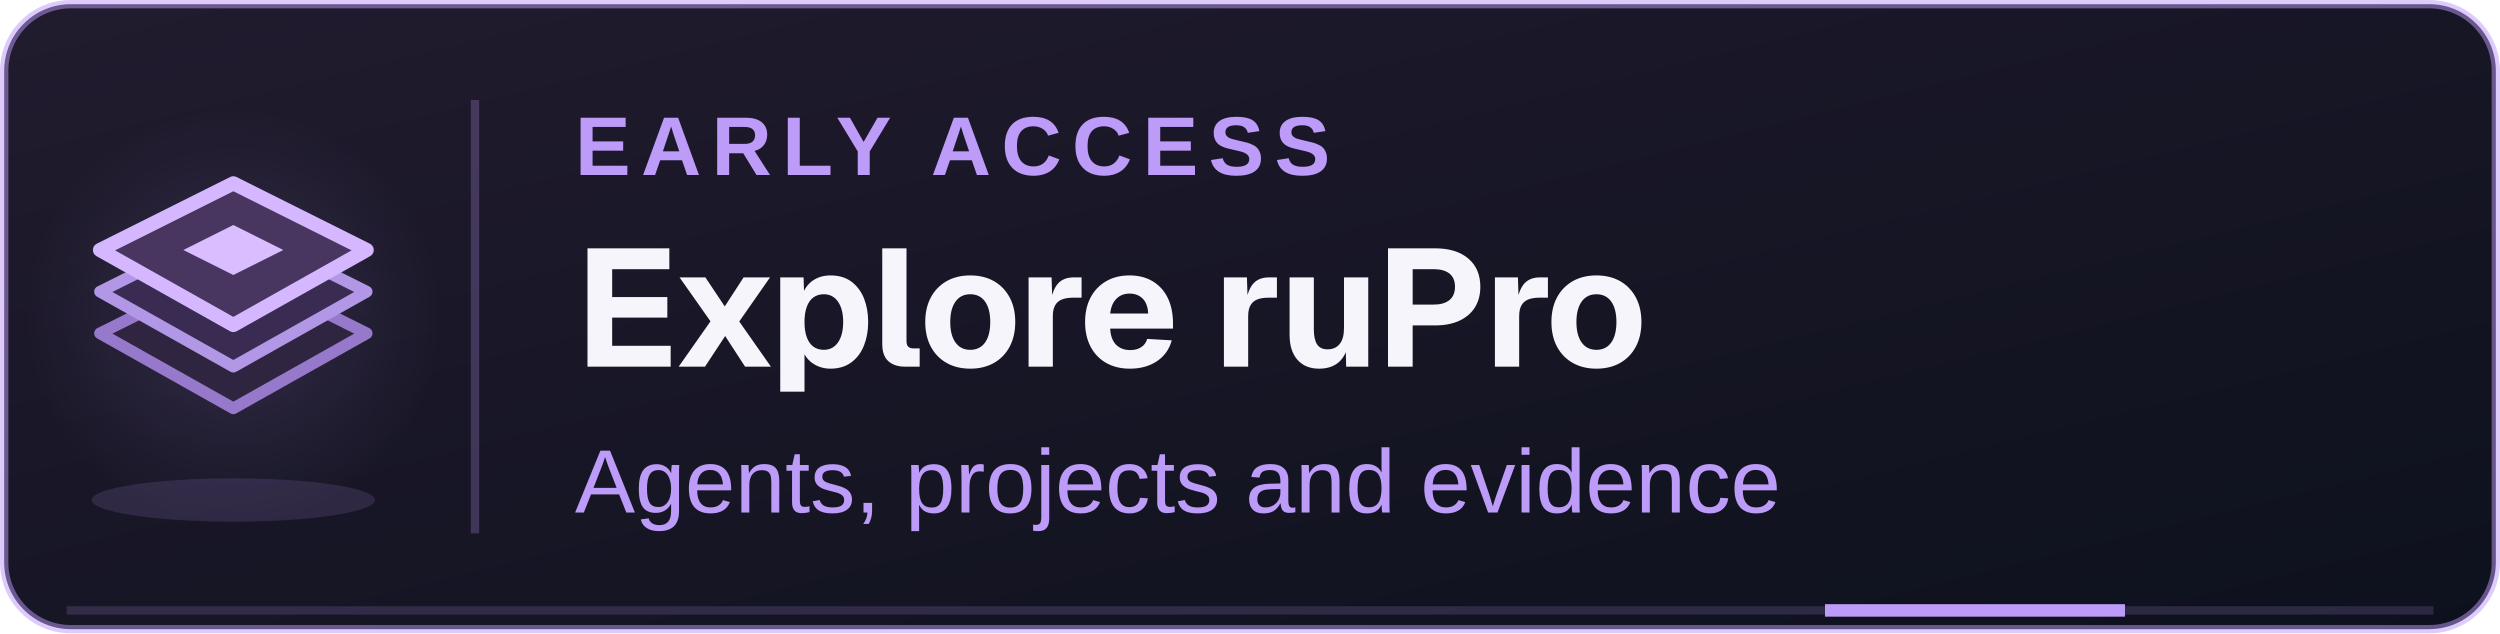
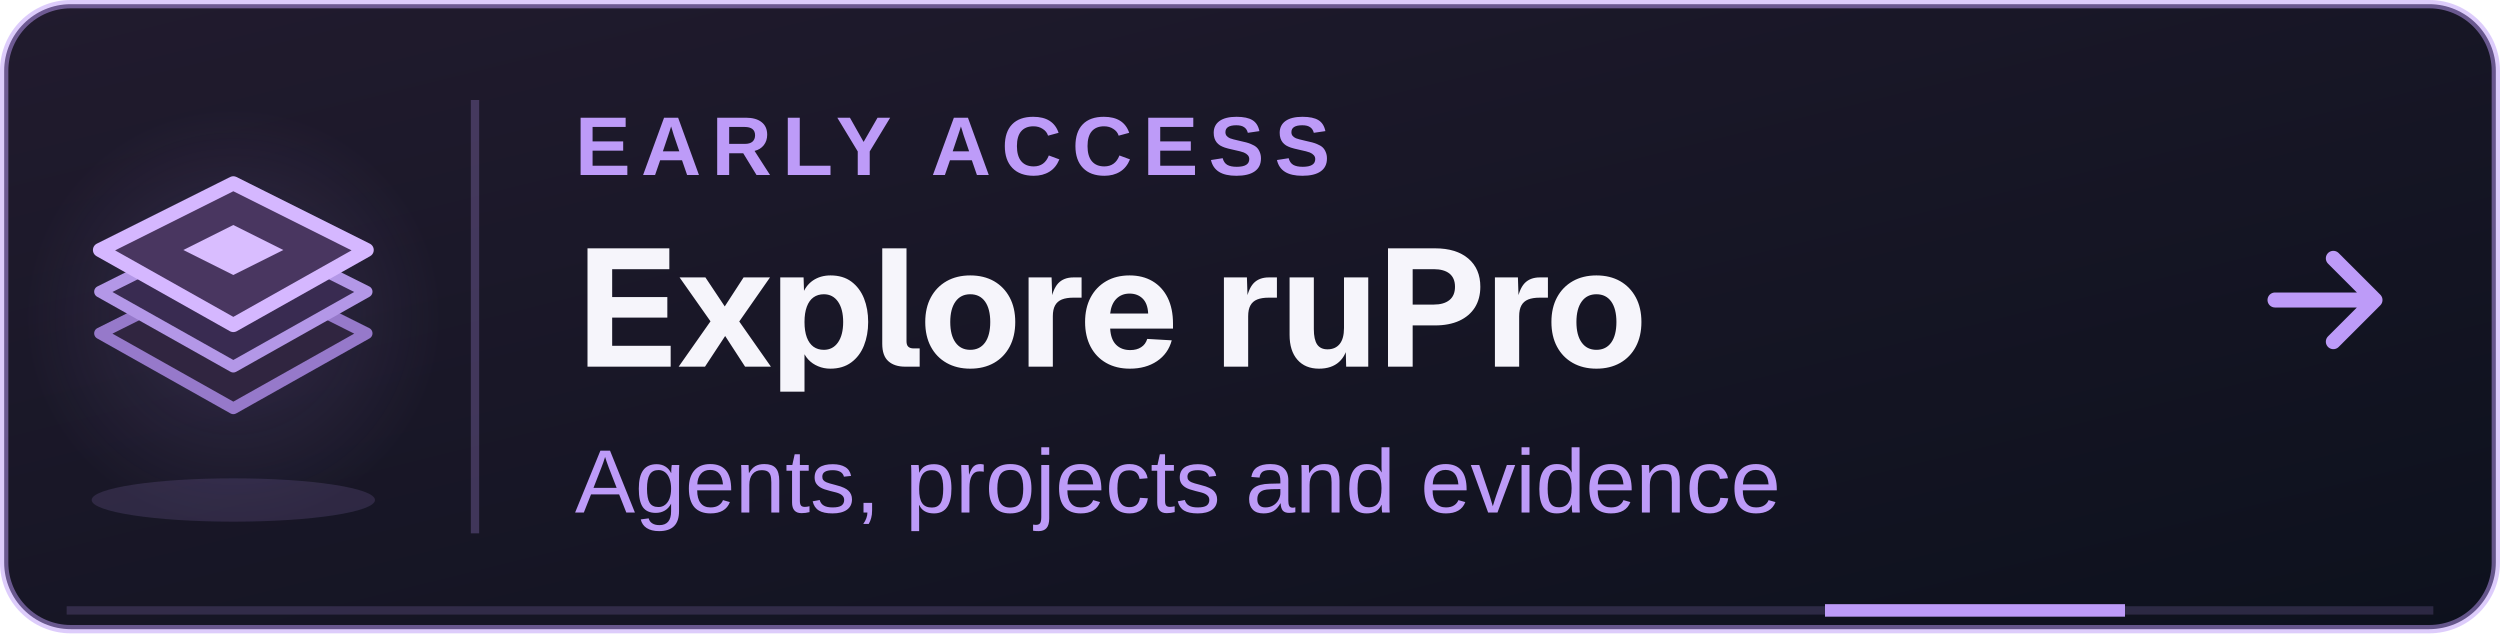
<svg xmlns="http://www.w3.org/2000/svg" width="300" height="76" viewBox="0 0 300 76" role="img" aria-labelledby="title desc">
  <defs>
    <linearGradient id="surface" x2="1" y2="1">
      <stop stop-color="#211b2e" />
      <stop offset="1" stop-color="#0d111d" />
    </linearGradient>
    <radialGradient id="glow">
      <stop stop-color="#bd9bf8" stop-opacity=".15" />
      <stop offset="1" stop-color="#bd9bf8" stop-opacity="0" />
    </radialGradient>
  </defs>
  <style>
@media (prefers-reduced-motion:no-preference){
.signal{animation:travel 6s linear infinite}
.top{animation:lift 3.7s ease-in-out infinite}
.middle{animation:lift 3.7s -.2s ease-in-out infinite;animation-name:mid}
.play{animation:advance 4s ease-in-out infinite}
@keyframes travel{to{stroke-dashoffset:-284}}
@keyframes lift{0%,90%,100%{transform:translateY(0)}45%{transform:translateY(-5px)}}
@keyframes mid{0%,90%,100%{transform:translateY(0)}45%{transform:translateY(-2px)}}
@keyframes advance{0%,15%,75%,100%{transform:translateX(0)}45%{transform:translateX(3px)}}
}
</style>
  <rect x=".5" y=".5" width="299" height="75" rx="8" fill="url(#surface)" stroke="#bd9bf8" stroke-opacity=".5" />
  <circle cx="28" cy="38" r="25" fill="url(#glow)" />
  <ellipse cx="28" cy="60" rx="17" ry="2.6" fill="#bd9bf8" opacity=".14" />
  <g class="stack" stroke-linejoin="round">
    <path d="m12 40 16-8 16 8-16 9z" fill="#302540" stroke="#9679ca" stroke-width="1.4" />
    <path class="middle" d="m12 35 16-8 16 8-16 9z" fill="#392b51" stroke="#b397e7" stroke-width="1.4" />
    <g class="top">
      <path d="m12 30 16-8 16 8-16 9z" fill="#493660" stroke="#d5b7ff" stroke-width="1.7" />
      <path d="m22 30 6-3 6 3-6 3z" fill="#d9bdff" />
    </g>
  </g>
  <path d="M57 12V64" stroke="#bd9bf8" stroke-opacity=".25" />
  <text x="69" y="21" font-family="Arial,Helvetica,sans-serif" font-size="10" font-weight="700" letter-spacing="1.25" fill="#bd9bf8">EARLY ACCESS</text>
  <path fill="#f6f5fb" d="M70.5 44V29.8H80.32V32.3H73.46V35.65H80.08V38.11H73.46V41.5H80.48V44ZM81.44 44 85.26 38.56 81.55 33.29H84.65L86.97 36.77L89.23 33.29H92.4L88.71 38.58L92.51 44H89.41L87.02 40.32L84.6 44ZM93.63 47V33.29H96.43L96.5 35.56L96.25 35.45Q96.65 34.28 97.55 33.66Q98.45 33.05 99.66 33.05Q101.16 33.05 102.16 33.79Q103.17 34.54 103.68 35.81Q104.18 37.07 104.18 38.64Q104.18 40.2 103.67 41.48Q103.16 42.75 102.15 43.49Q101.14 44.24 99.64 44.24Q98.85 44.24 98.17 43.95Q97.49 43.67 97 43.15Q96.51 42.62 96.29 41.91L96.54 41.74V47ZM98.86 41.98Q99.94 41.98 100.56 41.09Q101.18 40.2 101.18 38.64Q101.18 37.09 100.56 36.2Q99.94 35.31 98.86 35.31Q98.14 35.31 97.62 35.68Q97.1 36.05 96.82 36.8Q96.54 37.55 96.54 38.64Q96.54 39.74 96.82 40.49Q97.1 41.23 97.62 41.61Q98.14 41.98 98.86 41.98ZM108.62 44Q107.34 44 106.61 43.35Q105.87 42.7 105.87 41.26V29.8H108.78V40.95Q108.78 41.41 109 41.61Q109.22 41.81 109.63 41.81H110.36V44ZM116.43 44.24Q114.81 44.24 113.59 43.55Q112.37 42.86 111.7 41.6Q111.03 40.34 111.03 38.64Q111.03 36.94 111.7 35.69Q112.37 34.44 113.59 33.74Q114.81 33.05 116.43 33.05Q118.06 33.05 119.28 33.74Q120.49 34.44 121.16 35.69Q121.83 36.94 121.83 38.64Q121.83 40.34 121.16 41.6Q120.49 42.86 119.28 43.55Q118.06 44.24 116.43 44.24ZM116.43 41.98Q117.58 41.98 118.21 41.1Q118.83 40.23 118.83 38.64Q118.83 37.07 118.21 36.19Q117.58 35.31 116.43 35.31Q115.29 35.31 114.66 36.19Q114.03 37.07 114.03 38.64Q114.03 40.23 114.66 41.1Q115.29 41.98 116.43 41.98ZM123.43 44V33.29H126.19L126.29 36.37L126.06 36.32Q126.32 34.72 126.98 34Q127.65 33.29 128.81 33.29H129.79V35.72H128.8Q127.97 35.72 127.42 35.94Q126.88 36.16 126.61 36.65Q126.34 37.13 126.34 37.95V44ZM135.58 44.24Q133.95 44.24 132.74 43.55Q131.53 42.86 130.87 41.6Q130.21 40.34 130.21 38.64Q130.21 36.95 130.87 35.7Q131.53 34.45 132.73 33.75Q133.93 33.05 135.55 33.05Q137.13 33.05 138.3 33.74Q139.48 34.44 140.12 35.73Q140.76 37.03 140.76 38.83V39.43H133.22Q133.29 40.73 133.93 41.37Q134.57 42.01 135.63 42.01Q136.41 42.01 136.93 41.67Q137.46 41.34 137.67 40.67L140.61 40.84Q140.18 42.44 138.84 43.34Q137.5 44.24 135.58 44.24ZM133.22 37.62H137.78Q137.72 36.41 137.11 35.82Q136.5 35.23 135.55 35.23Q134.59 35.23 133.97 35.85Q133.35 36.47 133.22 37.62ZM146.87 44V33.29H149.63L149.73 36.37L149.5 36.32Q149.76 34.72 150.42 34Q151.09 33.29 152.25 33.29H153.23V35.72H152.24Q151.41 35.72 150.86 35.94Q150.32 36.16 150.05 36.65Q149.78 37.13 149.78 37.95V44ZM158.28 44.24Q156.63 44.24 155.69 43.17Q154.75 42.1 154.75 40.19V33.29H157.66V39.49Q157.66 40.75 158.06 41.34Q158.46 41.92 159.3 41.92Q160.24 41.92 160.76 41.28Q161.28 40.64 161.28 39.36V33.29H164.19V44H161.54L161.46 40.94L161.82 41.03Q161.59 42.62 160.69 43.43Q159.79 44.24 158.28 44.24ZM166.56 44V29.8H172.21Q174.76 29.8 176.2 31.03Q177.64 32.26 177.64 34.41Q177.64 35.84 176.99 36.89Q176.33 37.93 175.12 38.49Q173.9 39.05 172.21 39.05H169.52V44ZM169.52 36.55H172.04Q173.26 36.55 173.93 36.01Q174.6 35.47 174.6 34.41Q174.6 33.37 173.94 32.83Q173.27 32.3 172.04 32.3H169.52ZM179.39 44V33.29H182.15L182.25 36.37L182.02 36.32Q182.28 34.72 182.94 34Q183.61 33.29 184.77 33.29H185.75V35.72H184.76Q183.93 35.72 183.38 35.94Q182.84 36.16 182.57 36.65Q182.3 37.13 182.3 37.95V44ZM191.57 44.24Q189.95 44.24 188.73 43.55Q187.51 42.86 186.84 41.6Q186.17 40.34 186.17 38.64Q186.17 36.94 186.84 35.69Q187.51 34.44 188.73 33.74Q189.95 33.05 191.57 33.05Q193.2 33.05 194.42 33.74Q195.63 34.44 196.3 35.69Q196.97 36.94 196.97 38.64Q196.97 40.34 196.3 41.6Q195.63 42.86 194.42 43.55Q193.2 44.24 191.57 44.24ZM191.57 41.98Q192.72 41.98 193.35 41.1Q193.97 40.23 193.97 38.64Q193.97 37.07 193.35 36.19Q192.72 35.31 191.57 35.31Q190.43 35.31 189.8 36.19Q189.17 37.07 189.17 38.64Q189.17 40.23 189.8 41.1Q190.43 41.98 191.57 41.98Z" />
  <text x="69" y="61.5" font-family="Arial,Helvetica,sans-serif" font-size="10.8" fill="#bd9bf8">Agents, projects and evidence</text>
  <path d="M8 73.25H292" stroke="#bd9bf8" stroke-opacity=".17" />
  <path class="signal" d="M8 73.25H292" stroke="#bd9bf8" stroke-width="1.5" stroke-dasharray="36 248" stroke-dashoffset="-211" />
+   <path d="M273 36h12m-5-5 5 5-5 5" fill="none" stroke="#bd9bf8" stroke-width="1.8" stroke-linecap="round" stroke-linejoin="round" />
</svg>
